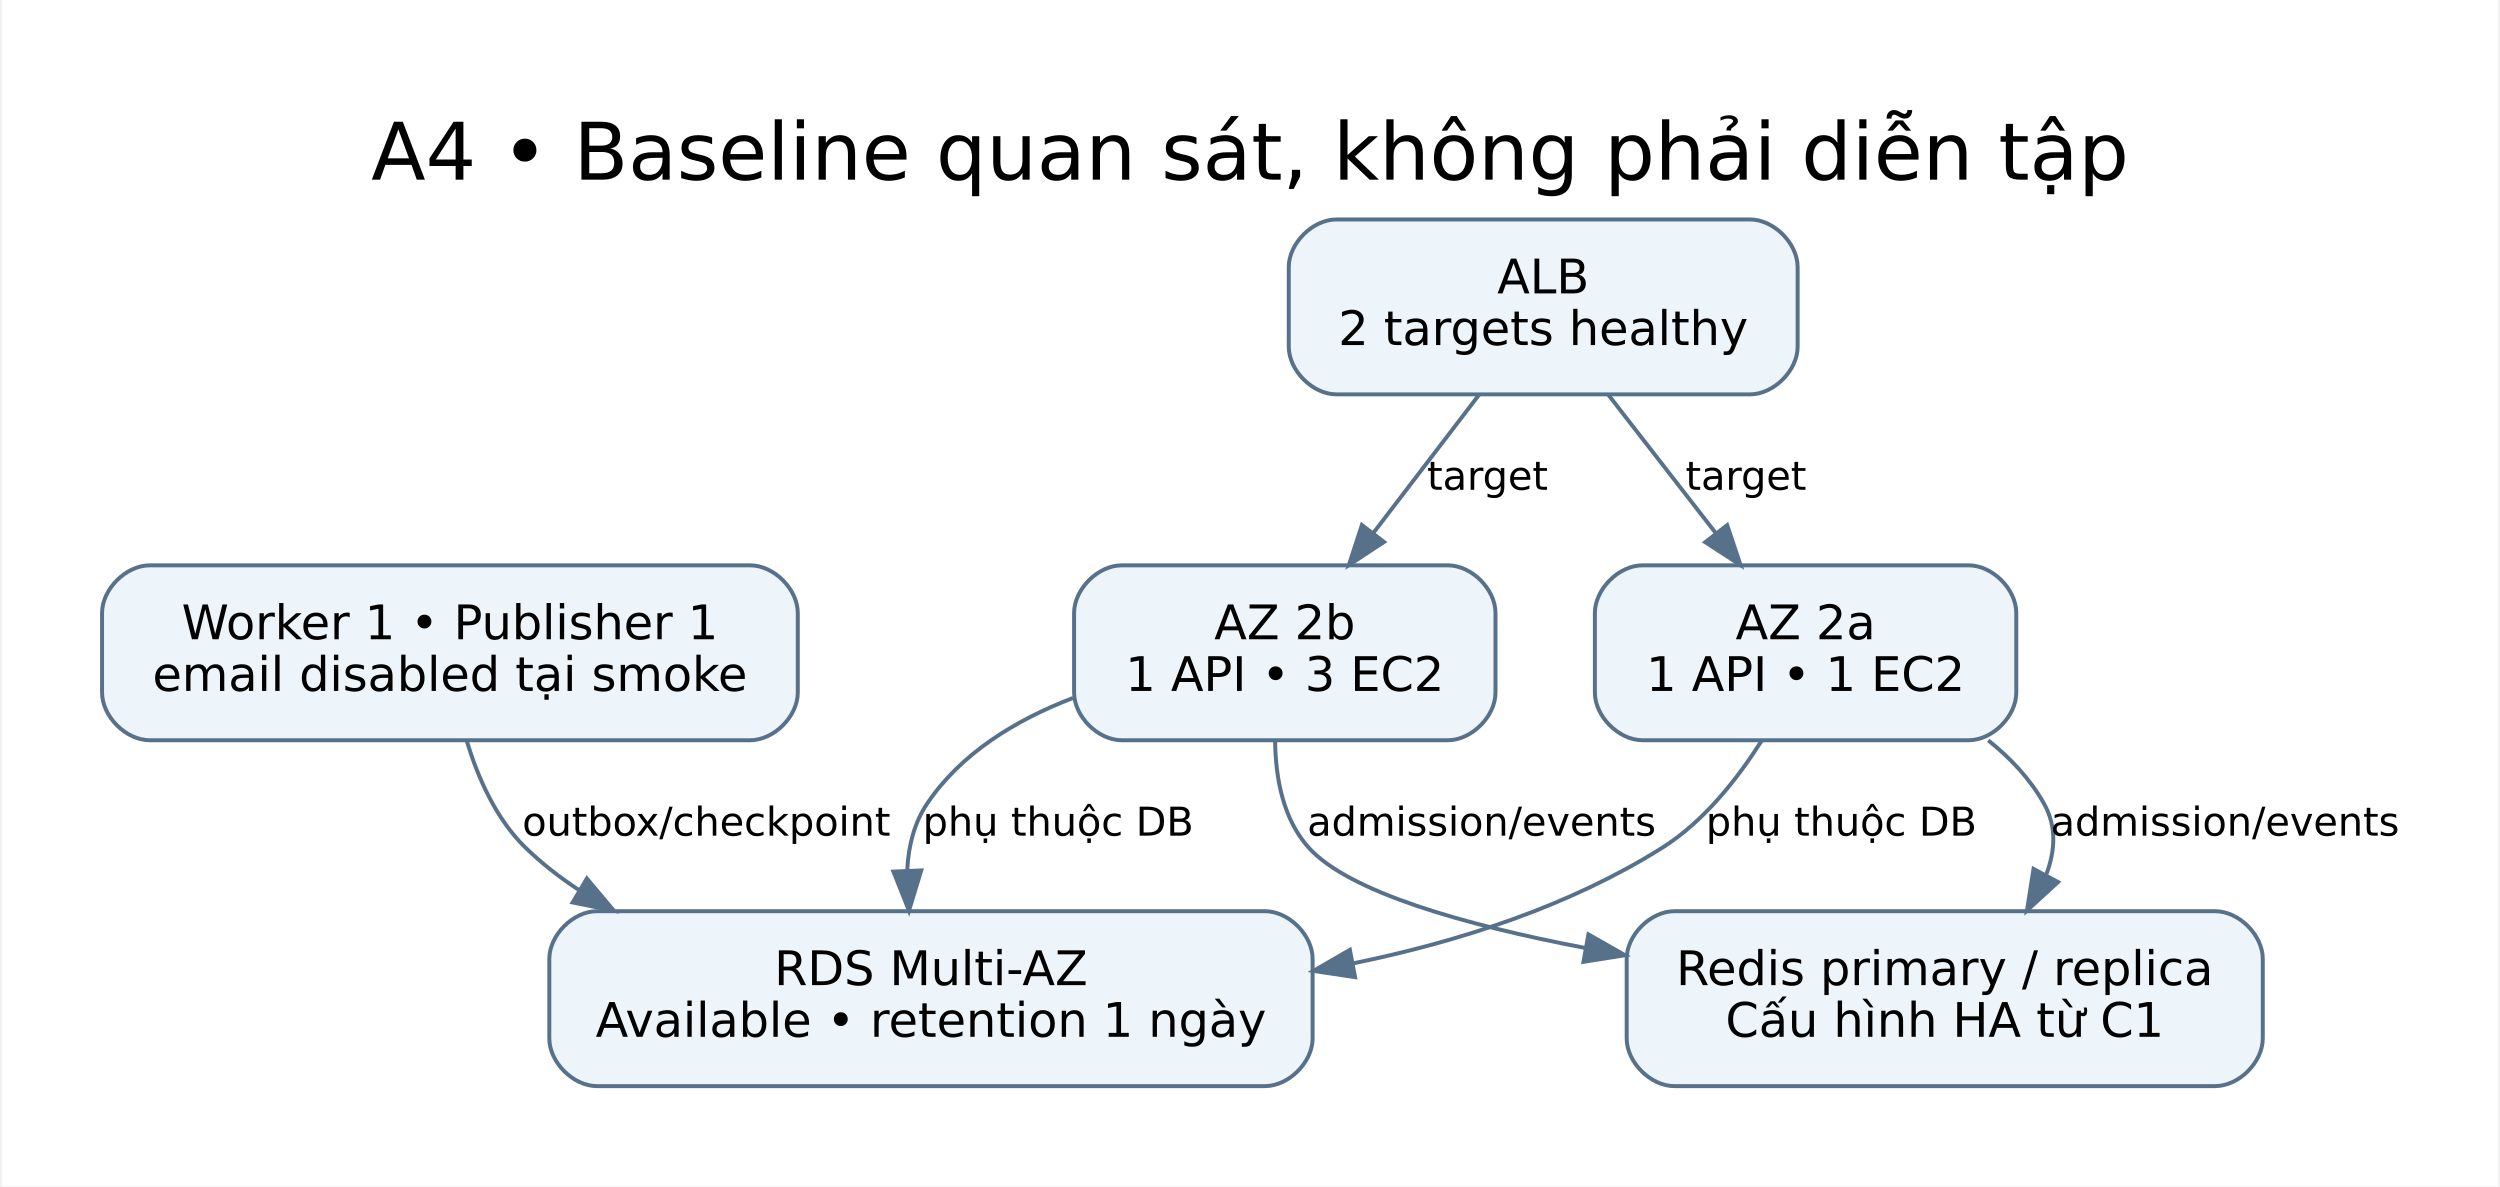
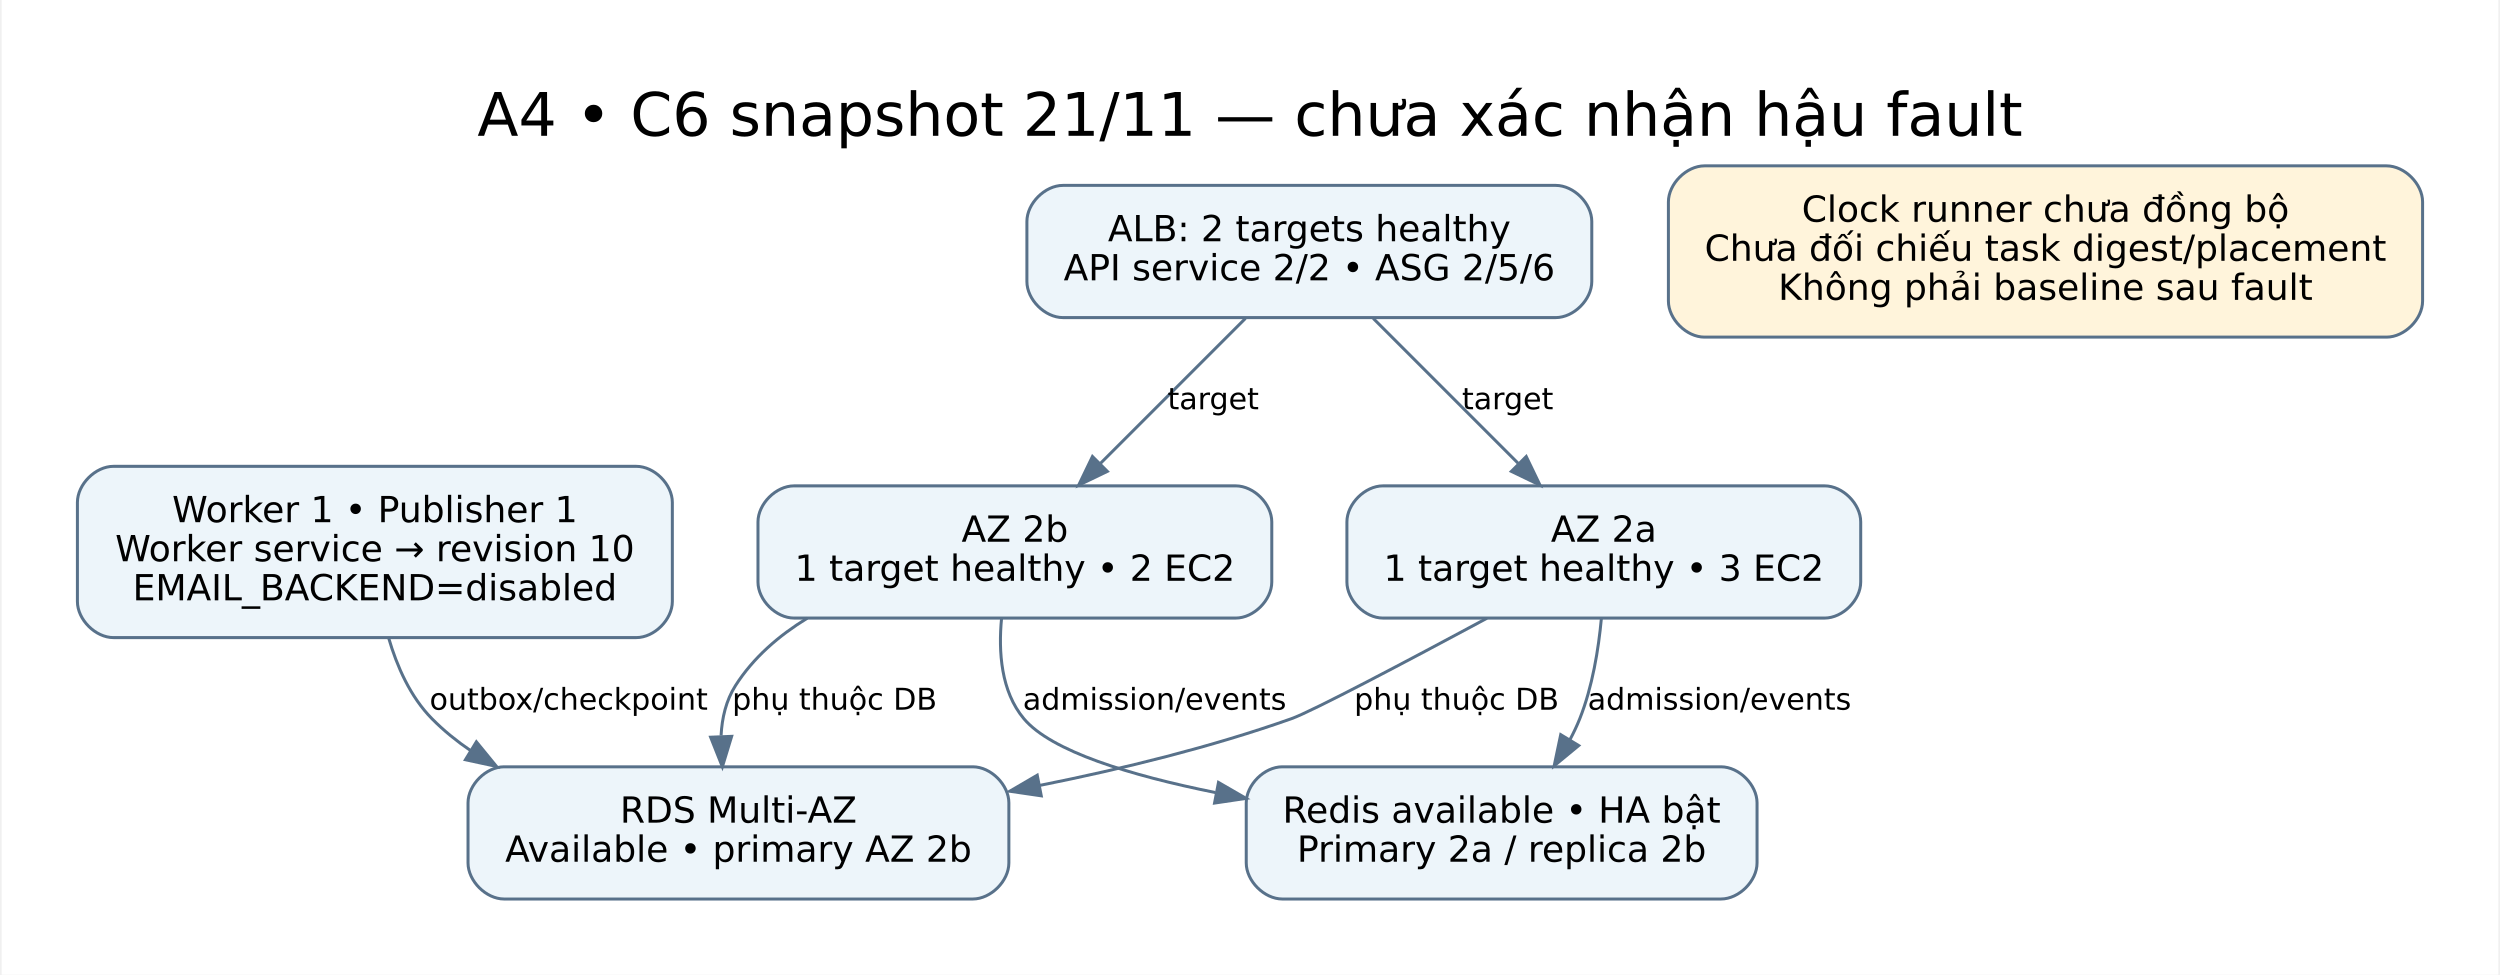
- <svg xmlns="http://www.w3.org/2000/svg" width="628pt" height="298pt" viewBox="0.00 0.00 627.90 298.40">
-   <g id="graph0" class="graph" transform="scale(1 1) rotate(0) translate(25.2 273.2)">
-     <polygon fill="#ffffff" stroke="transparent" points="-25.2,25.2 -25.2,-273.2 602.7,-273.2 602.7,25.2 -25.2,25.2" />
-     <text text-anchor="middle" x="288.75" y="-228" font-family="DejaVu Sans" font-size="20.00">A4 • Baseline quan sát, không phải diễn tập</text>
+ <svg xmlns="http://www.w3.org/2000/svg" width="831pt" height="324pt" viewBox="0.00 0.00 830.90 324.40">
+   <g id="graph0" class="graph" transform="scale(1 1) rotate(0) translate(25.2 299.2)">
+     <polygon fill="#ffffff" stroke="transparent" points="-25.2,25.2 -25.2,-299.2 805.7,-299.2 805.7,25.2 -25.2,25.2" />
+     <text text-anchor="middle" x="390.25" y="-254" font-family="DejaVu Sans" font-size="20.00">A4 • C6 snapshot 21/11 — chưa xác nhận hậu fault</text>
    <g id="node1" class="node">
-       <path fill="#edf5fa" stroke="#58718a" d="M414.5,-218C414.5,-218 310.5,-218 310.5,-218 304.5,-218 298.5,-212 298.5,-206 298.5,-206 298.5,-186 298.5,-186 298.5,-180 304.5,-174 310.5,-174 310.5,-174 414.5,-174 414.5,-174 420.5,-174 426.5,-180 426.5,-186 426.5,-186 426.5,-206 426.5,-206 426.5,-212 420.5,-218 414.5,-218" />
-       <text text-anchor="middle" x="362.5" y="-199.4" font-family="DejaVu Sans" font-size="12.00">ALB</text>
-       <text text-anchor="middle" x="362.5" y="-186.4" font-family="DejaVu Sans" font-size="12.00">2 targets healthy</text>
+       <path fill="#edf5fa" stroke="#58718a" d="M492,-237.5C492,-237.5 328,-237.5 328,-237.5 322,-237.5 316,-231.5 316,-225.5 316,-225.5 316,-205.5 316,-205.5 316,-199.5 322,-193.5 328,-193.5 328,-193.5 492,-193.5 492,-193.5 498,-193.5 504,-199.5 504,-205.5 504,-205.5 504,-225.5 504,-225.5 504,-231.5 498,-237.5 492,-237.5" />
+       <text text-anchor="middle" x="410" y="-218.9" font-family="DejaVu Sans" font-size="12.00">ALB: 2 targets healthy</text>
+       <text text-anchor="middle" x="410" y="-205.9" font-family="DejaVu Sans" font-size="12.00">API service 2/2 • ASG 2/5/6</text>
    </g>
    <g id="node2" class="node">
-       <path fill="#edf5fa" stroke="#58718a" d="M469.5,-131C469.5,-131 387.5,-131 387.5,-131 381.5,-131 375.5,-125 375.5,-119 375.5,-119 375.5,-99 375.5,-99 375.5,-93 381.5,-87 387.5,-87 387.5,-87 469.5,-87 469.5,-87 475.5,-87 481.5,-93 481.5,-99 481.5,-99 481.5,-119 481.5,-119 481.5,-125 475.5,-131 469.5,-131" />
-       <text text-anchor="middle" x="428.5" y="-112.4" font-family="DejaVu Sans" font-size="12.00">AZ 2a</text>
-       <text text-anchor="middle" x="428.5" y="-99.4" font-family="DejaVu Sans" font-size="12.00">1 API • 1 EC2</text>
+       <path fill="#edf5fa" stroke="#58718a" d="M581.5,-137.5C581.5,-137.5 434.5,-137.5 434.5,-137.5 428.5,-137.5 422.5,-131.5 422.5,-125.5 422.5,-125.5 422.5,-105.5 422.5,-105.5 422.5,-99.5 428.5,-93.5 434.5,-93.5 434.5,-93.5 581.5,-93.5 581.5,-93.5 587.5,-93.5 593.5,-99.5 593.5,-105.5 593.5,-105.5 593.5,-125.5 593.5,-125.5 593.5,-131.5 587.5,-137.5 581.5,-137.5" />
+       <text text-anchor="middle" x="508" y="-118.9" font-family="DejaVu Sans" font-size="12.00">AZ 2a</text>
+       <text text-anchor="middle" x="508" y="-105.9" font-family="DejaVu Sans" font-size="12.00">1 target healthy • 3 EC2</text>
    </g>
    <g id="edge1" class="edge">
-       <path fill="none" stroke="#58718a" d="M378.81,-173.99C386.99,-163.47 397.01,-150.56 405.91,-139.1" />
-       <polygon fill="#58718a" stroke="#58718a" points="408.78,-141.11 412.14,-131.06 403.25,-136.82 408.78,-141.11" />
-       <text text-anchor="middle" x="413.5" y="-150" font-family="DejaVu Sans" font-size="10.00">target</text>
+       <path fill="none" stroke="#58718a" d="M431.26,-193.24C445.39,-179.11 464.1,-160.4 479.51,-144.99" />
+       <polygon fill="#58718a" stroke="#58718a" points="482.18,-147.27 486.78,-137.72 477.23,-142.32 482.18,-147.27" />
+       <text text-anchor="middle" x="476" y="-163" font-family="DejaVu Sans" font-size="10.00">target</text>
    </g>
    <g id="node3" class="node">
-       <path fill="#edf5fa" stroke="#58718a" d="M338.5,-131C338.5,-131 256.5,-131 256.5,-131 250.5,-131 244.5,-125 244.5,-119 244.5,-119 244.5,-99 244.5,-99 244.5,-93 250.5,-87 256.5,-87 256.5,-87 338.5,-87 338.5,-87 344.5,-87 350.5,-93 350.5,-99 350.5,-99 350.5,-119 350.5,-119 350.5,-125 344.5,-131 338.5,-131" />
-       <text text-anchor="middle" x="297.5" y="-112.4" font-family="DejaVu Sans" font-size="12.00">AZ 2b</text>
-       <text text-anchor="middle" x="297.5" y="-99.4" font-family="DejaVu Sans" font-size="12.00">1 API • 3 EC2</text>
+       <path fill="#edf5fa" stroke="#58718a" d="M385.5,-137.5C385.5,-137.5 238.5,-137.5 238.5,-137.5 232.5,-137.5 226.5,-131.5 226.5,-125.5 226.5,-125.5 226.5,-105.5 226.5,-105.5 226.5,-99.5 232.5,-93.5 238.5,-93.5 238.5,-93.5 385.5,-93.5 385.5,-93.5 391.5,-93.5 397.5,-99.5 397.5,-105.5 397.5,-105.5 397.5,-125.5 397.5,-125.5 397.5,-131.5 391.5,-137.5 385.5,-137.5" />
+       <text text-anchor="middle" x="312" y="-118.9" font-family="DejaVu Sans" font-size="12.00">AZ 2b</text>
+       <text text-anchor="middle" x="312" y="-105.9" font-family="DejaVu Sans" font-size="12.00">1 target healthy • 2 EC2</text>
    </g>
    <g id="edge2" class="edge">
-       <path fill="none" stroke="#58718a" d="M346.43,-173.99C338.39,-163.47 328.51,-150.56 319.75,-139.1" />
-       <polygon fill="#58718a" stroke="#58718a" points="322.46,-136.88 313.61,-131.06 316.9,-141.13 322.46,-136.88" />
-       <text text-anchor="middle" x="348.5" y="-150" font-family="DejaVu Sans" font-size="10.00">target</text>
+       <path fill="none" stroke="#58718a" d="M388.74,-193.24C374.61,-179.11 355.9,-160.4 340.49,-144.99" />
+       <polygon fill="#58718a" stroke="#58718a" points="342.77,-142.32 333.22,-137.72 337.82,-147.27 342.77,-142.32" />
+       <text text-anchor="middle" x="378" y="-163" font-family="DejaVu Sans" font-size="10.00">target</text>
    </g>
    <g id="node4" class="node">
-       <path fill="#edf5fa" stroke="#58718a" d="M292.5,-44C292.5,-44 124.5,-44 124.5,-44 118.5,-44 112.5,-38 112.5,-32 112.5,-32 112.5,-12 112.5,-12 112.5,-6 118.5,0 124.5,0 124.5,0 292.5,0 292.5,0 298.5,0 304.5,-6 304.5,-12 304.5,-12 304.5,-32 304.5,-32 304.5,-38 298.5,-44 292.5,-44" />
-       <text text-anchor="middle" x="208.5" y="-25.4" font-family="DejaVu Sans" font-size="12.00">RDS Multi-AZ</text>
-       <text text-anchor="middle" x="208.5" y="-12.4" font-family="DejaVu Sans" font-size="12.00">Available • retention 1 ngày</text>
+       <path fill="#edf5fa" stroke="#58718a" d="M298,-44C298,-44 142,-44 142,-44 136,-44 130,-38 130,-32 130,-32 130,-12 130,-12 130,-6 136,0 142,0 142,0 298,0 298,0 304,0 310,-6 310,-12 310,-12 310,-32 310,-32 310,-38 304,-44 298,-44" />
+       <text text-anchor="middle" x="220" y="-25.4" font-family="DejaVu Sans" font-size="12.00">RDS Multi-AZ</text>
+       <text text-anchor="middle" x="220" y="-12.4" font-family="DejaVu Sans" font-size="12.00">Available • primary AZ 2b</text>
    </g>
    <g id="edge3" class="edge">
-       <path fill="none" stroke="#58718a" d="M417.46,-86.91C411.36,-77.27 402.9,-66.56 392.5,-60 369.31,-45.37 341.48,-36.36 314.56,-30.85" />
-       <polygon fill="#58718a" stroke="#58718a" points="315.18,-27.41 304.7,-28.98 313.87,-34.28 315.18,-27.41" />
-       <text text-anchor="middle" x="437.5" y="-63" font-family="DejaVu Sans" font-size="10.00">phụ thuộc DB</text>
+       <path fill="none" stroke="#58718a" d="M469.11,-93.44C442.51,-79.15 410.87,-62.43 404,-60 377.47,-50.6 347.89,-43.33 320.34,-37.82" />
+       <polygon fill="#58718a" stroke="#58718a" points="320.78,-34.34 310.29,-35.87 319.44,-41.21 320.78,-34.34" />
+       <text text-anchor="middle" x="459" y="-63" font-family="DejaVu Sans" font-size="10.00">phụ thuộc DB</text>
    </g>
    <g id="node5" class="node">
-       <path fill="#edf5fa" stroke="#58718a" d="M531.5,-44C531.5,-44 395.5,-44 395.5,-44 389.5,-44 383.5,-38 383.5,-32 383.5,-32 383.5,-12 383.5,-12 383.5,-6 389.5,0 395.5,0 395.5,0 531.5,0 531.5,0 537.5,0 543.5,-6 543.5,-12 543.5,-12 543.5,-32 543.5,-32 543.5,-38 537.5,-44 531.5,-44" />
-       <text text-anchor="middle" x="463.5" y="-25.4" font-family="DejaVu Sans" font-size="12.00">Redis primary / replica</text>
-       <text text-anchor="middle" x="463.5" y="-12.4" font-family="DejaVu Sans" font-size="12.00">Cấu hình HA từ C1</text>
+       <path fill="#edf5fa" stroke="#58718a" d="M547,-44C547,-44 401,-44 401,-44 395,-44 389,-38 389,-32 389,-32 389,-12 389,-12 389,-6 395,0 401,0 401,0 547,0 547,0 553,0 559,-6 559,-12 559,-12 559,-32 559,-32 559,-38 553,-44 547,-44" />
+       <text text-anchor="middle" x="474" y="-25.4" font-family="DejaVu Sans" font-size="12.00">Redis available • HA bật</text>
+       <text text-anchor="middle" x="474" y="-12.4" font-family="DejaVu Sans" font-size="12.00">Primary 2a / replica 2b</text>
    </g>
    <g id="edge5" class="edge">
-       <path fill="none" stroke="#58718a" d="M474.45,-86.96C480.07,-82.49 485.04,-77.2 488.5,-71 491.69,-65.29 491.29,-59.14 489.03,-53.21" />
-       <polygon fill="#58718a" stroke="#58718a" points="492,-51.33 484.19,-44.17 485.83,-54.64 492,-51.33" />
-       <text text-anchor="middle" x="534" y="-63" font-family="DejaVu Sans" font-size="10.00">admission/events</text>
+       <path fill="none" stroke="#58718a" d="M507.2,-93.46C506.24,-83.09 504.21,-70.57 500,-60 499.06,-57.64 497.94,-55.28 496.7,-52.97" />
+       <polygon fill="#58718a" stroke="#58718a" points="499.65,-51.07 491.48,-44.33 493.66,-54.7 499.65,-51.07" />
+       <text text-anchor="middle" x="546.5" y="-63" font-family="DejaVu Sans" font-size="10.00">admission/events</text>
    </g>
    <g id="edge4" class="edge">
-       <path fill="none" stroke="#58718a" d="M244.2,-97.62C229.9,-92.14 216.06,-83.77 207.5,-71 204.25,-66.15 202.86,-60.37 202.54,-54.52" />
-       <polygon fill="#58718a" stroke="#58718a" points="206.05,-54.25 202.97,-44.12 199.06,-53.96 206.05,-54.25" />
-       <text text-anchor="middle" x="240.5" y="-63" font-family="DejaVu Sans" font-size="10.00">phụ thuộc DB</text>
+       <path fill="none" stroke="#58718a" d="M242.94,-93.48C233.45,-87.68 224.93,-80.32 219,-71 215.87,-66.08 214.52,-60.26 214.22,-54.4" />
+       <polygon fill="#58718a" stroke="#58718a" points="217.74,-54.14 214.65,-44 210.74,-53.85 217.74,-54.14" />
+       <text text-anchor="middle" x="252" y="-63" font-family="DejaVu Sans" font-size="10.00">phụ thuộc DB</text>
    </g>
    <g id="edge6" class="edge">
-       <path fill="none" stroke="#58718a" d="M295.07,-86.64C295.2,-77.41 297.09,-67.11 303.5,-60 313.58,-48.82 342.56,-40.57 373.13,-34.74" />
-       <polygon fill="#58718a" stroke="#58718a" points="373.88,-38.16 383.09,-32.93 372.63,-31.27 373.88,-38.16" />
-       <text text-anchor="middle" x="347" y="-63" font-family="DejaVu Sans" font-size="10.00">admission/events</text>
+       <path fill="none" stroke="#58718a" d="M307.57,-93.42C306.49,-82.28 307.38,-69.07 315,-60 324.09,-49.18 350.23,-41.17 378.76,-35.43" />
+       <polygon fill="#58718a" stroke="#58718a" points="379.76,-38.8 388.93,-33.49 378.45,-31.93 379.76,-38.8" />
+       <text text-anchor="middle" x="358.5" y="-63" font-family="DejaVu Sans" font-size="10.00">admission/events</text>
    </g>
    <g id="node6" class="node">
-       <path fill="#edf5fa" stroke="#58718a" d="M163,-131C163,-131 12,-131 12,-131 6,-131 0,-125 0,-119 0,-119 0,-99 0,-99 0,-93 6,-87 12,-87 12,-87 163,-87 163,-87 169,-87 175,-93 175,-99 175,-99 175,-119 175,-119 175,-125 169,-131 163,-131" />
-       <text text-anchor="middle" x="87.5" y="-112.4" font-family="DejaVu Sans" font-size="12.00">Worker 1 • Publisher 1</text>
-       <text text-anchor="middle" x="87.5" y="-99.4" font-family="DejaVu Sans" font-size="12.00">email disabled tại smoke</text>
+       <path fill="#edf5fa" stroke="#58718a" d="M186,-144C186,-144 12,-144 12,-144 6,-144 0,-138 0,-132 0,-132 0,-99 0,-99 0,-93 6,-87 12,-87 12,-87 186,-87 186,-87 192,-87 198,-93 198,-99 198,-99 198,-132 198,-132 198,-138 192,-144 186,-144" />
+       <text text-anchor="middle" x="99" y="-125.4" font-family="DejaVu Sans" font-size="12.00">Worker 1 • Publisher 1</text>
+       <text text-anchor="middle" x="99" y="-112.4" font-family="DejaVu Sans" font-size="12.00">Worker service → revision 10</text>
+       <text text-anchor="middle" x="99" y="-99.4" font-family="DejaVu Sans" font-size="12.00">EMAIL_BACKEND=disabled</text>
    </g>
    <g id="edge7" class="edge">
-       <path fill="none" stroke="#58718a" d="M91.79,-86.65C94.6,-77.42 99.17,-67.12 106.5,-60 110.55,-56.06 115.06,-52.54 119.85,-49.39" />
-       <polygon fill="#58718a" stroke="#58718a" points="121.94,-52.22 128.76,-44.11 118.37,-46.2 121.94,-52.22" />
-       <text text-anchor="middle" x="152" y="-63" font-family="DejaVu Sans" font-size="10.00">outbox/checkpoint</text>
+       <path fill="none" stroke="#58718a" d="M103.56,-86.96C106.34,-77.4 110.82,-67.27 118,-60 121.89,-56.06 126.23,-52.54 130.86,-49.39" />
+       <polygon fill="#58718a" stroke="#58718a" points="132.78,-52.32 139.49,-44.12 129.13,-46.35 132.78,-52.32" />
+       <text text-anchor="middle" x="163.5" y="-63" font-family="DejaVu Sans" font-size="10.00">outbox/checkpoint</text>
+     </g>
+     <g id="node7" class="node">
+       <path fill="#fff4db" stroke="#58718a" d="M768.5,-244C768.5,-244 541.5,-244 541.5,-244 535.5,-244 529.5,-238 529.5,-232 529.5,-232 529.5,-199 529.5,-199 529.5,-193 535.5,-187 541.5,-187 541.5,-187 768.5,-187 768.5,-187 774.5,-187 780.5,-193 780.5,-199 780.5,-199 780.5,-232 780.5,-232 780.5,-238 774.5,-244 768.5,-244" />
+       <text text-anchor="middle" x="655" y="-225.4" font-family="DejaVu Sans" font-size="12.00">Clock runner chưa đồng bộ</text>
+       <text text-anchor="middle" x="655" y="-212.4" font-family="DejaVu Sans" font-size="12.00">Chưa đối chiếu task digest/placement</text>
+       <text text-anchor="middle" x="655" y="-199.4" font-family="DejaVu Sans" font-size="12.00">Không phải baseline sau fault</text>
    </g>
  </g>
</svg>
